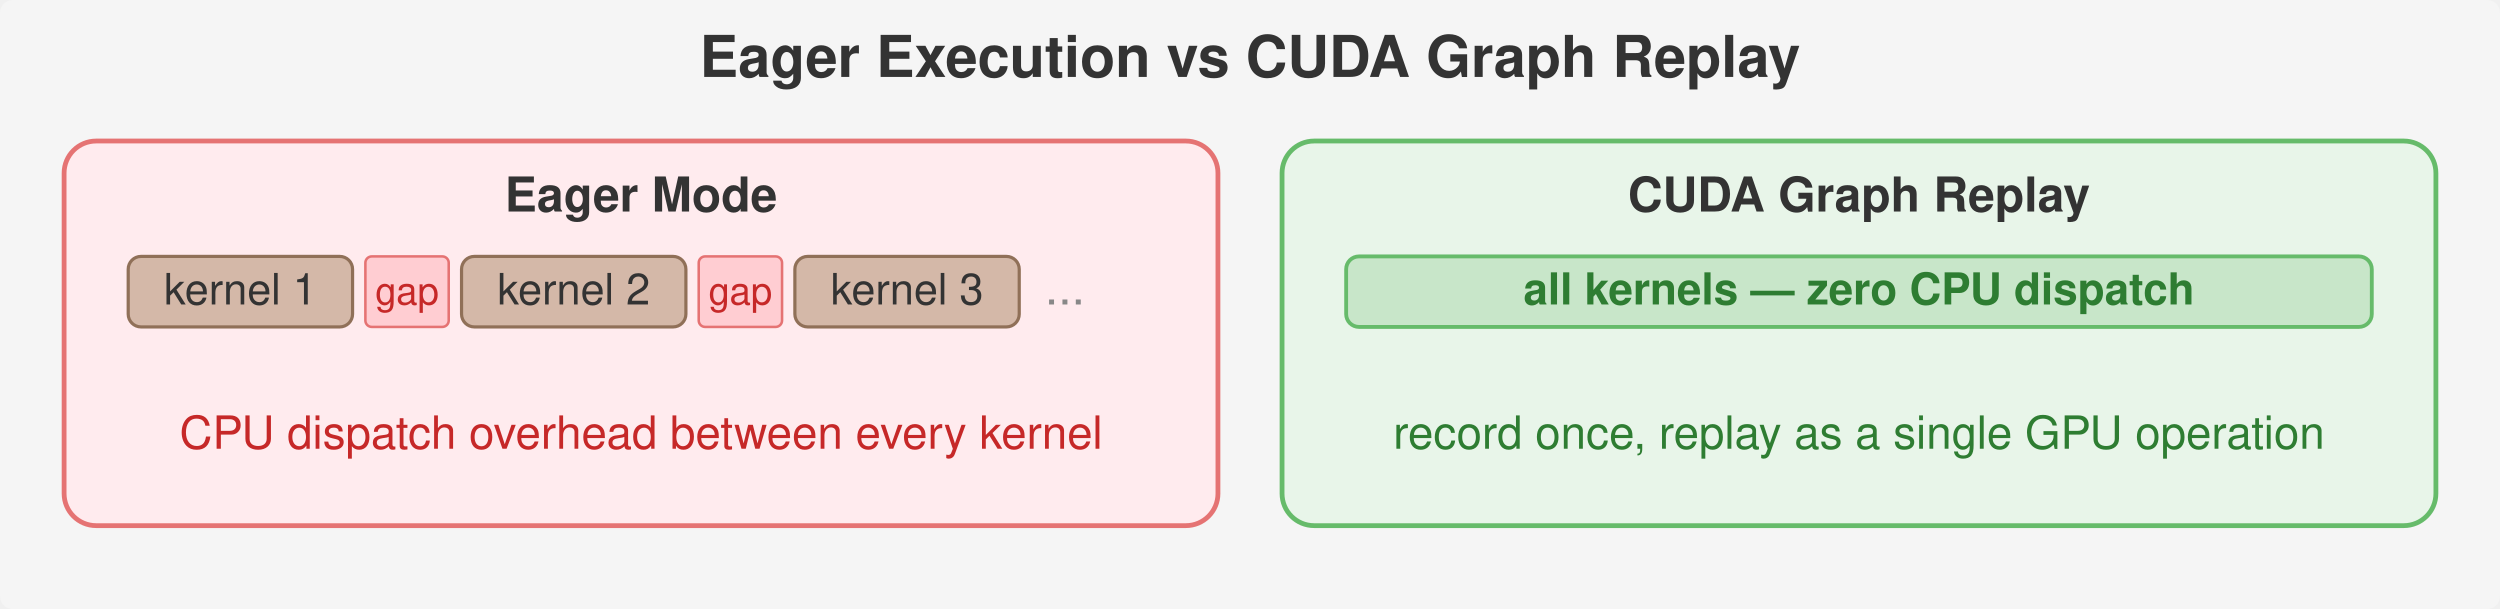
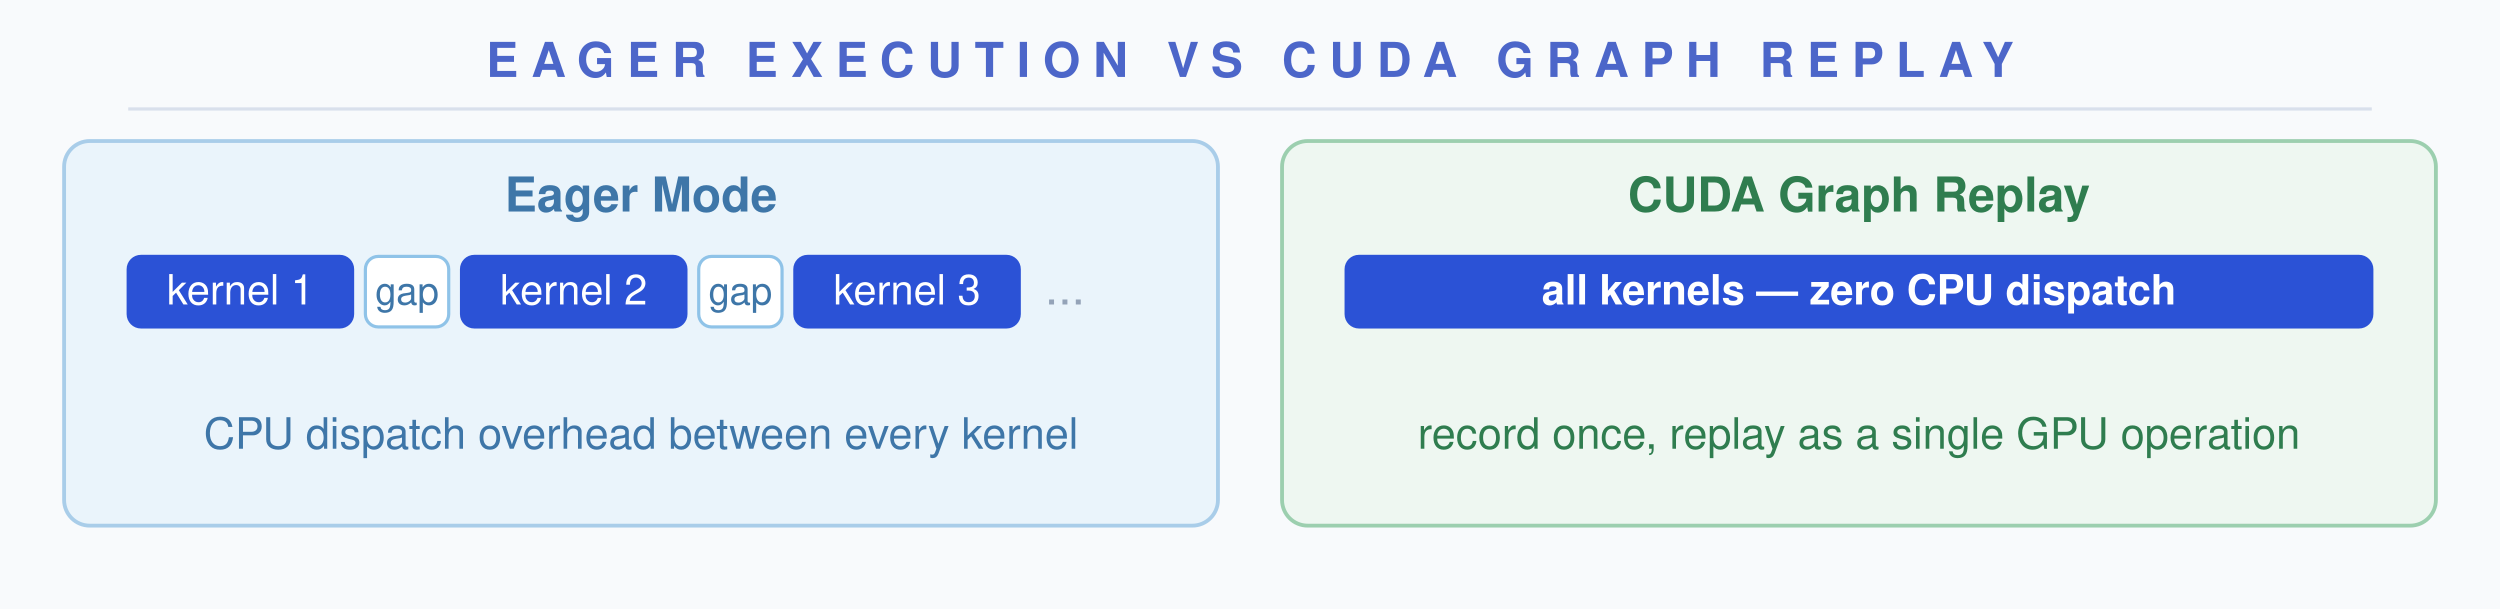
<svg xmlns="http://www.w3.org/2000/svg" viewBox="0 0 780 190">
-   <rect width="780" height="190" rx="4" fill="#F5F5F5" />
-   <text x="390" y="24" text-anchor="middle" font-family="'Helvetica Neue', Helvetica, Arial, sans-serif" font-size="18" font-weight="bold" fill="#333">Eager Execution vs CUDA Graph Replay</text>
-   <rect x="20" y="44" width="360" height="120" rx="10" fill="#FFEBEE" stroke="#E57373" stroke-width="1.5" />
-   <text x="200" y="66" text-anchor="middle" font-family="'Helvetica Neue', Helvetica, Arial, sans-serif" font-size="15" font-weight="bold" fill="#333">Eager Mode</text>
-   <rect x="40" y="80" width="70" height="22" rx="4" fill="#D4B8A8" stroke="#907058" stroke-width="1" />
-   <text x="75" y="95" text-anchor="middle" font-family="'Helvetica Neue', Helvetica, Arial, sans-serif" font-size="13.5" fill="#333">kernel 1</text>
-   <rect x="114" y="80" width="26" height="22" rx="2" fill="#FFCDD2" stroke="#E57373" stroke-width="0.8" />
-   <text x="127" y="95" text-anchor="middle" font-family="'Helvetica Neue', Helvetica, Arial, sans-serif" font-size="12" fill="#C62828">gap</text>
-   <rect x="144" y="80" width="70" height="22" rx="4" fill="#D4B8A8" stroke="#907058" stroke-width="1" />
-   <text x="179" y="95" text-anchor="middle" font-family="'Helvetica Neue', Helvetica, Arial, sans-serif" font-size="13.5" fill="#333">kernel 2</text>
-   <rect x="218" y="80" width="26" height="22" rx="2" fill="#FFCDD2" stroke="#E57373" stroke-width="0.8" />
-   <text x="231" y="95" text-anchor="middle" font-family="'Helvetica Neue', Helvetica, Arial, sans-serif" font-size="12" fill="#C62828">gap</text>
-   <rect x="248" y="80" width="70" height="22" rx="4" fill="#D4B8A8" stroke="#907058" stroke-width="1" />
-   <text x="283" y="95" text-anchor="middle" font-family="'Helvetica Neue', Helvetica, Arial, sans-serif" font-size="13.5" fill="#333">kernel 3</text>
-   <text x="326" y="95" font-family="'Helvetica Neue', Helvetica, Arial, sans-serif" font-size="15" fill="#888">...</text>
-   <text x="200" y="140" text-anchor="middle" font-family="'Helvetica Neue', Helvetica, Arial, sans-serif" font-size="14.25" fill="#C62828">CPU dispatch overhead between every kernel</text>
-   <rect x="400" y="44" width="360" height="120" rx="10" fill="#E8F5E9" stroke="#66BB6A" stroke-width="1.5" />
-   <text x="580" y="66" text-anchor="middle" font-family="'Helvetica Neue', Helvetica, Arial, sans-serif" font-size="15" font-weight="bold" fill="#333">CUDA Graph Replay</text>
-   <rect x="420" y="80" width="320" height="22" rx="4" fill="#C8E6C9" stroke="#66BB6A" stroke-width="1.2" />
-   <text x="580" y="95" text-anchor="middle" font-family="'Helvetica Neue', Helvetica, Arial, sans-serif" font-size="13.75" font-weight="bold" fill="#2E7D32">all kernels — zero CPU dispatch</text>
-   <text x="580" y="140" text-anchor="middle" font-family="'Helvetica Neue', Helvetica, Arial, sans-serif" font-size="14.25" fill="#2E7D32">record once, replay as a single GPU operation</text>
+   <rect width="780" height="190" fill="#F8FAFC" />
+   <text x="390" y="24" text-anchor="middle" font-family="'Helvetica Neue', Helvetica, Arial, sans-serif" font-size="15" font-weight="bold" letter-spacing="4" fill="#4C66C9">EAGER EXECUTION VS CUDA GRAPH REPLAY</text>
+   <line x1="40" y1="34" x2="740" y2="34" stroke="#D9E0EC" stroke-width="1" />
+   <rect x="20" y="44" width="360" height="120" rx="8" fill="#EAF4FB" stroke="#A9CDE9" stroke-width="1.2" />
+   <text x="200" y="66" text-anchor="middle" font-family="'Helvetica Neue', Helvetica, Arial, sans-serif" font-size="15" font-weight="bold" fill="#3E76A8">Eager Mode</text>
+   <rect x="40" y="80" width="70" height="22" rx="4" fill="#2B52D6" stroke="#2B52D6" stroke-width="1" />
+   <text x="75" y="95" text-anchor="middle" font-family="'Helvetica Neue', Helvetica, Arial, sans-serif" font-size="13" fill="#FFFFFF">kernel 1</text>
+   <rect x="114" y="80" width="26" height="22" rx="4" fill="#FFFFFF" stroke="#8FC3E8" stroke-width="1" />
+   <text x="127" y="95" text-anchor="middle" font-family="'Helvetica Neue', Helvetica, Arial, sans-serif" font-size="12" fill="#3E76A8">gap</text>
+   <rect x="144" y="80" width="70" height="22" rx="4" fill="#2B52D6" stroke="#2B52D6" stroke-width="1" />
+   <text x="179" y="95" text-anchor="middle" font-family="'Helvetica Neue', Helvetica, Arial, sans-serif" font-size="13" fill="#FFFFFF">kernel 2</text>
+   <rect x="218" y="80" width="26" height="22" rx="4" fill="#FFFFFF" stroke="#8FC3E8" stroke-width="1" />
+   <text x="231" y="95" text-anchor="middle" font-family="'Helvetica Neue', Helvetica, Arial, sans-serif" font-size="12" fill="#3E76A8">gap</text>
+   <rect x="248" y="80" width="70" height="22" rx="4" fill="#2B52D6" stroke="#2B52D6" stroke-width="1" />
+   <text x="283" y="95" text-anchor="middle" font-family="'Helvetica Neue', Helvetica, Arial, sans-serif" font-size="13" fill="#FFFFFF">kernel 3</text>
+   <text x="326" y="95" font-family="'Helvetica Neue', Helvetica, Arial, sans-serif" font-size="15" fill="#94A3B8">...</text>
+   <text x="200" y="140" text-anchor="middle" font-family="'Helvetica Neue', Helvetica, Arial, sans-serif" font-size="13.5" fill="#3E76A8">CPU dispatch overhead between every kernel</text>
+   <rect x="400" y="44" width="360" height="120" rx="8" fill="#EEF7F1" stroke="#9CCFAF" stroke-width="1.2" />
+   <text x="580" y="66" text-anchor="middle" font-family="'Helvetica Neue', Helvetica, Arial, sans-serif" font-size="15" font-weight="bold" fill="#2F7D4F">CUDA Graph Replay</text>
+   <rect x="420" y="80" width="320" height="22" rx="4" fill="#2B52D6" stroke="#2B52D6" stroke-width="1" />
+   <text x="580" y="95" text-anchor="middle" font-family="'Helvetica Neue', Helvetica, Arial, sans-serif" font-size="13" font-weight="bold" fill="#FFFFFF">all kernels — zero CPU dispatch</text>
+   <text x="580" y="140" text-anchor="middle" font-family="'Helvetica Neue', Helvetica, Arial, sans-serif" font-size="13.5" fill="#2F7D4F">record once, replay as a single GPU operation</text>
</svg>
